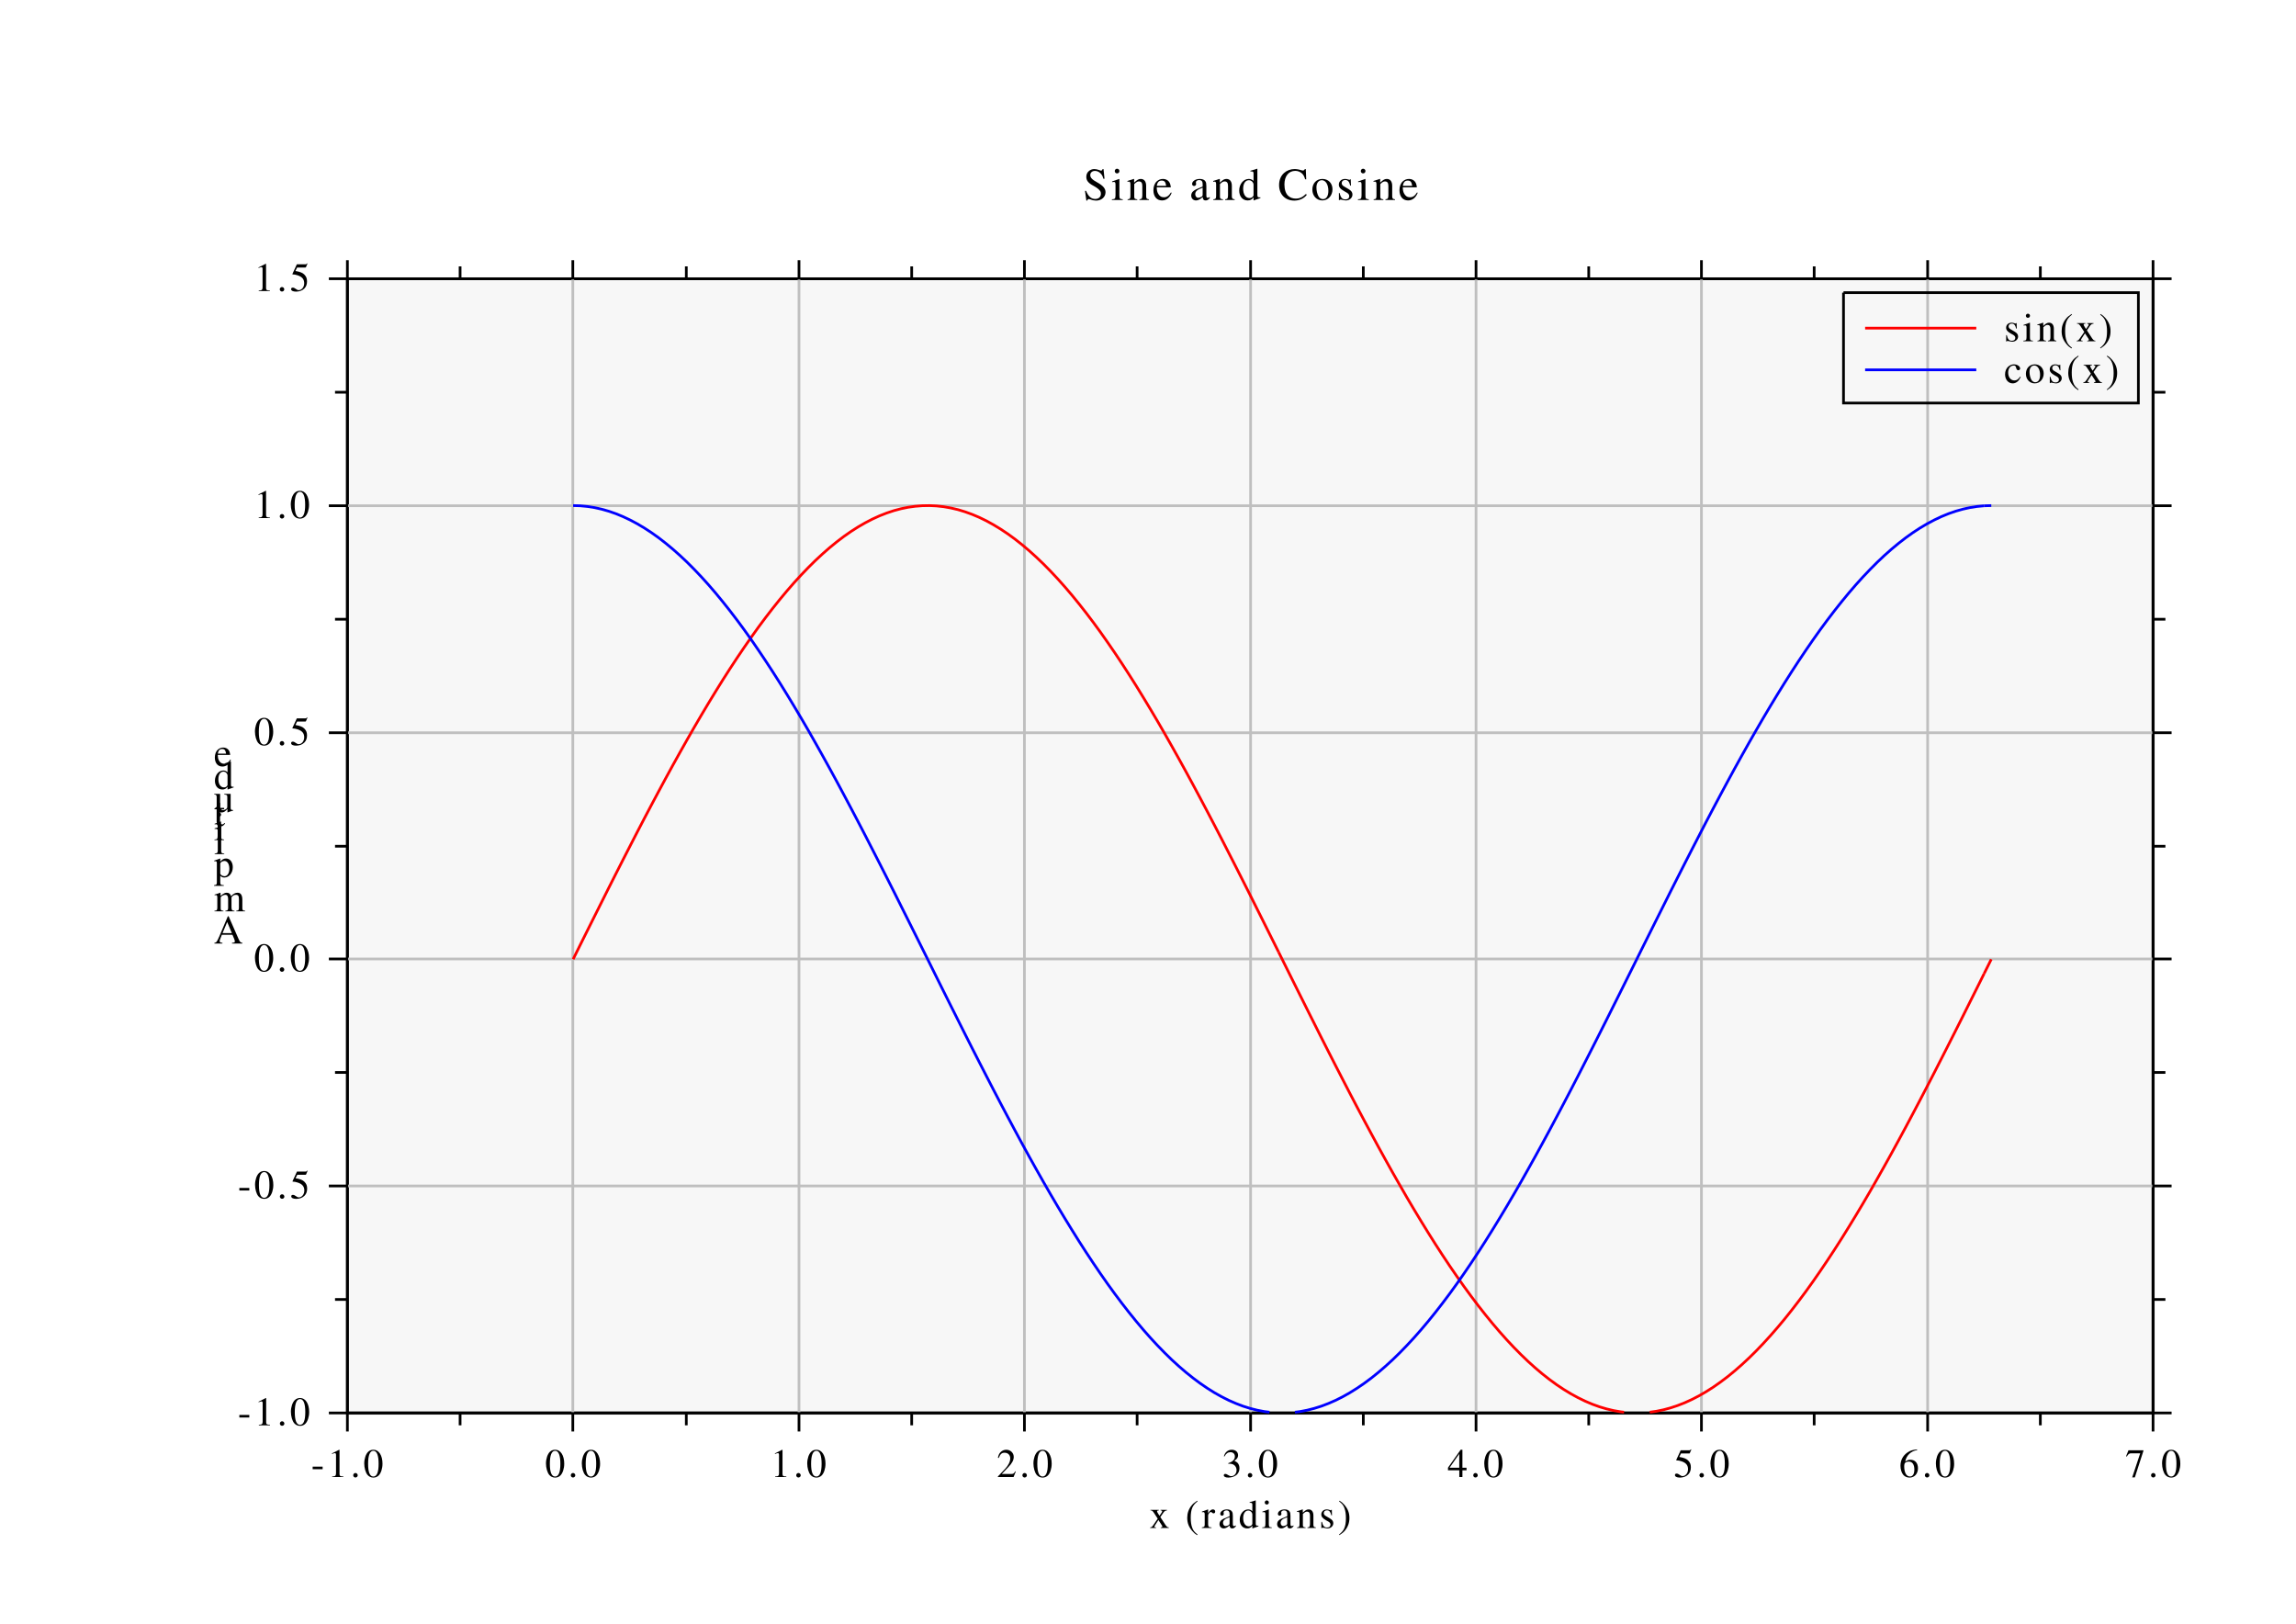
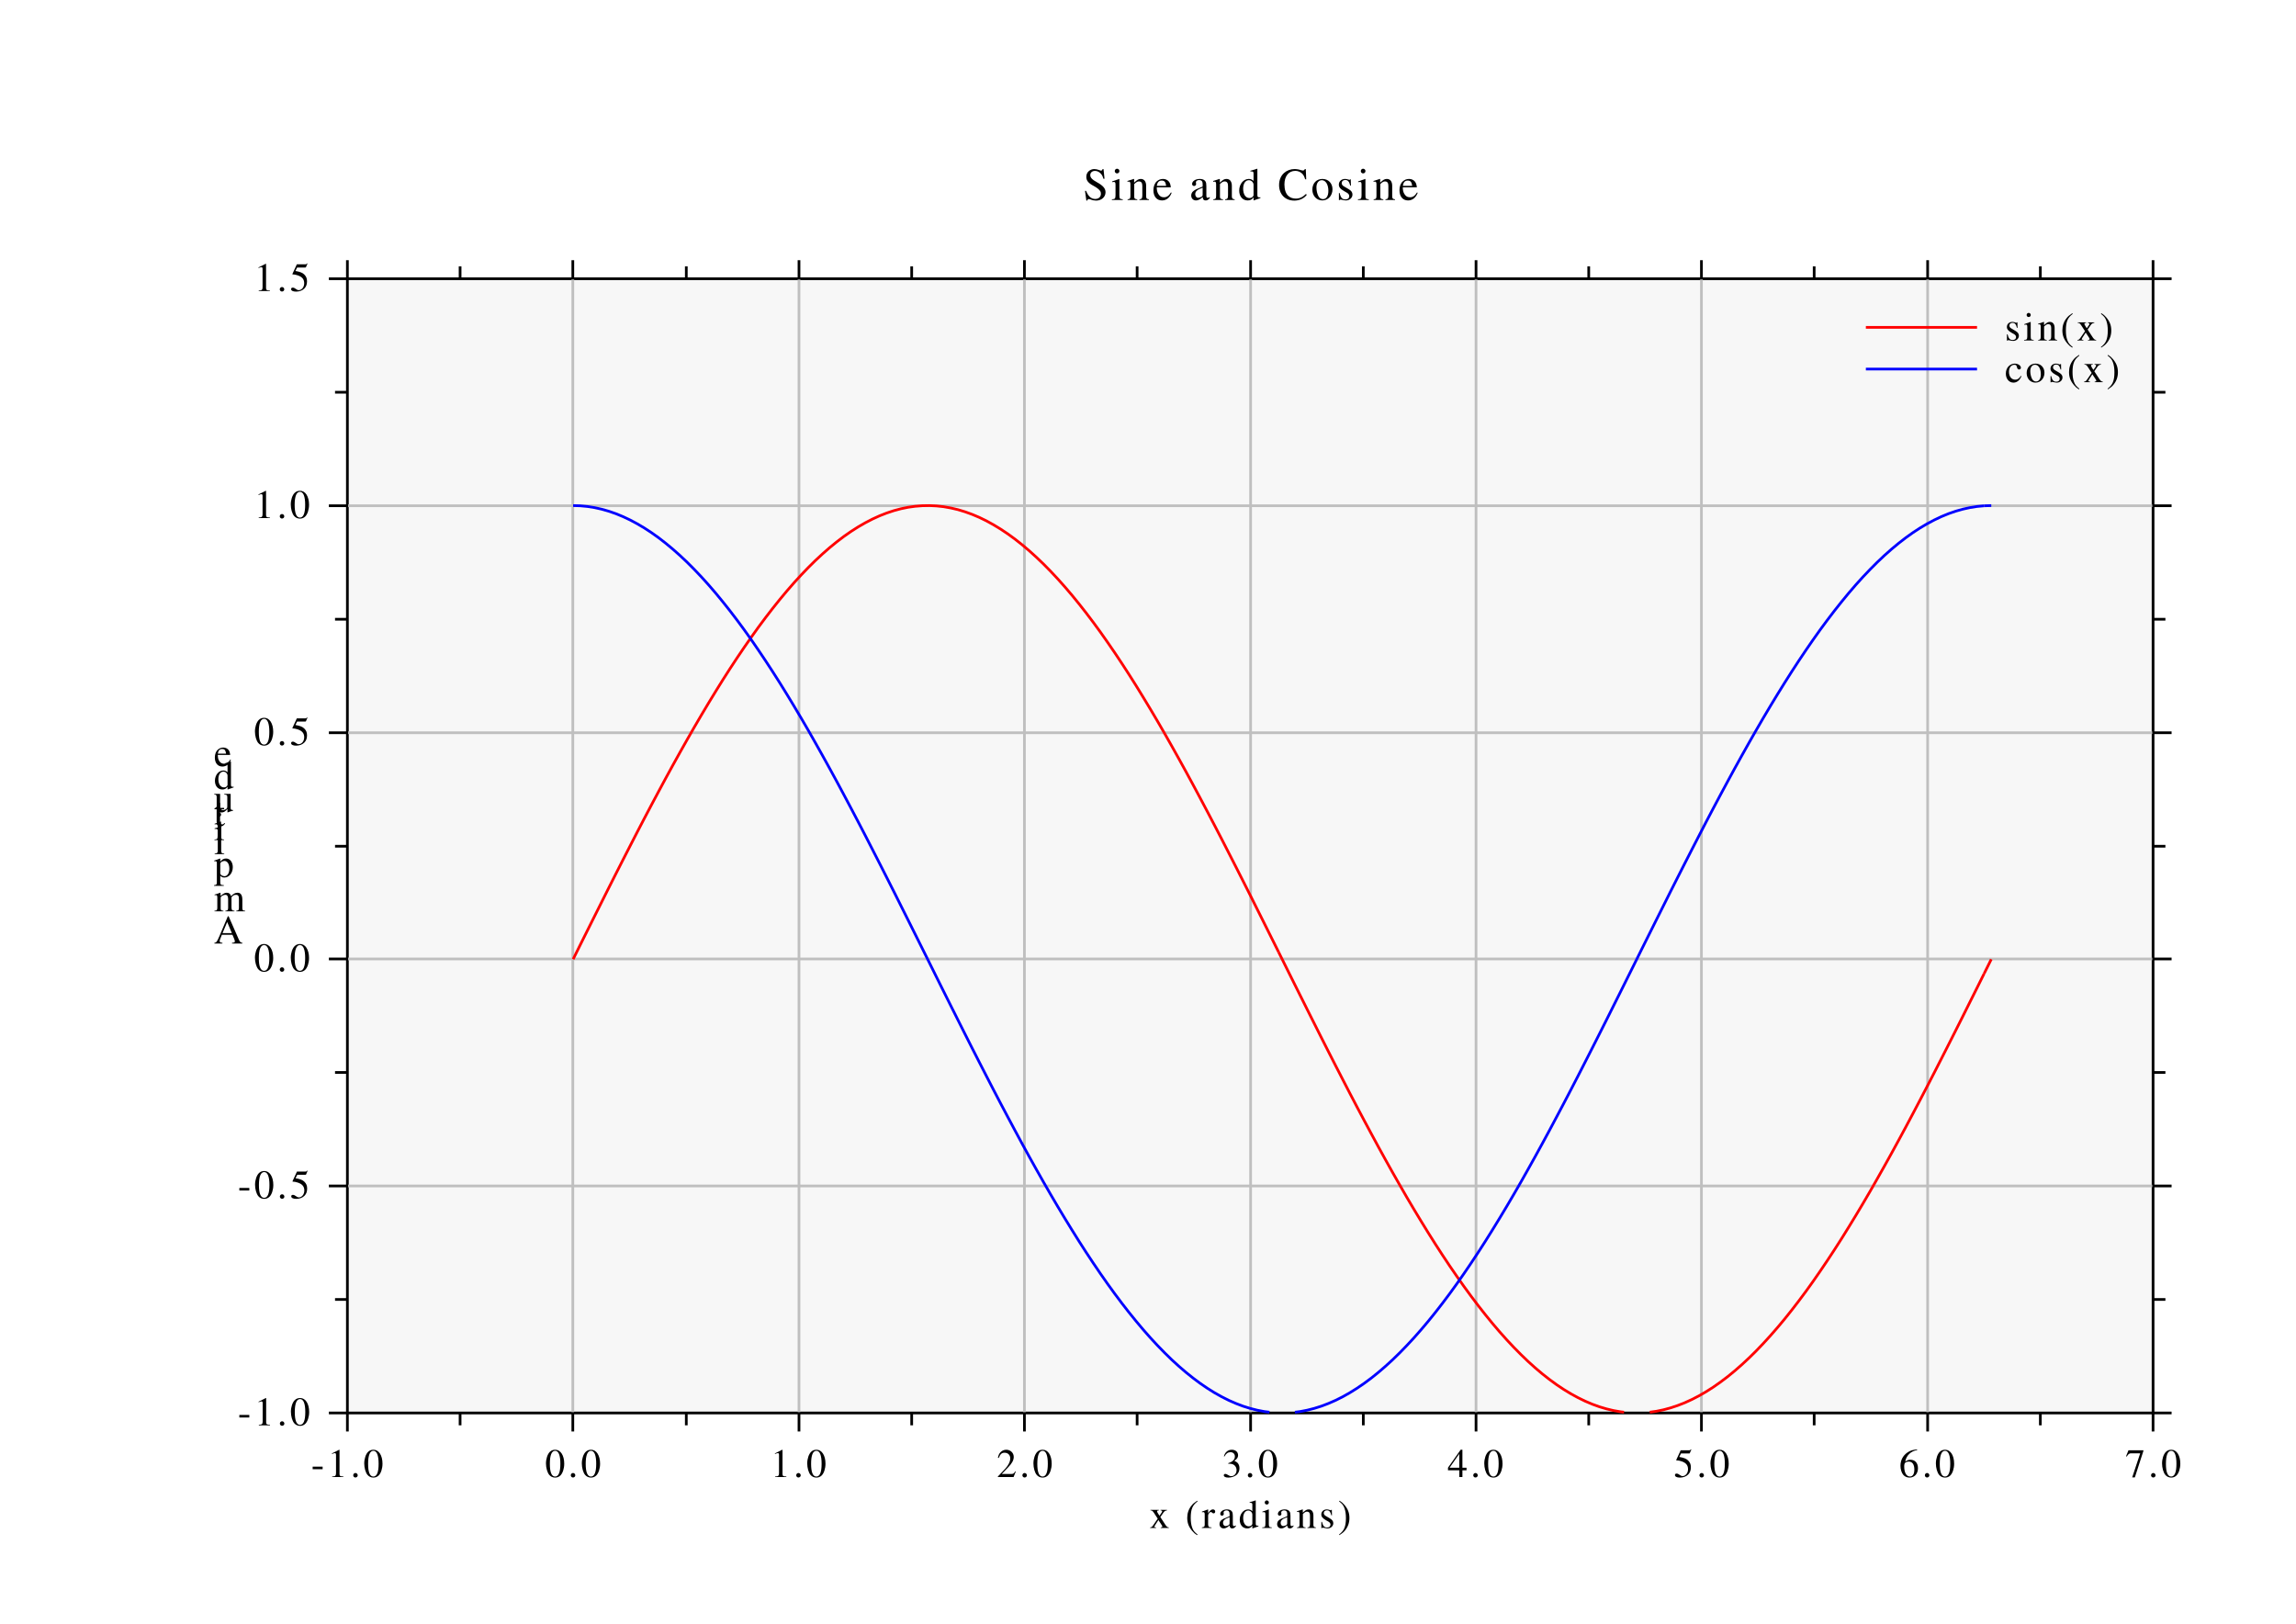
<svg xmlns="http://www.w3.org/2000/svg" width="853" height="603">
  <g fill="none" stroke="#000000" stroke-width="1.000">
    <rect x="129.06" y="103.54" width="671.83" height="422.31" fill="#f7f7f7" stroke="none" />
  </g>
  <g fill="none" stroke="#000000" stroke-width="1.000">
    <line x1="129.06" y1="524.85" x2="799.89" y2="524.85" />
    <line x1="129.06" y1="524.85" x2="129.06" y2="531.73" />
    <line x1="170.93" y1="529.44" x2="170.93" y2="524.85" />
    <line x1="212.81" y1="524.85" x2="212.81" y2="531.73" />
    <line x1="254.97" y1="529.44" x2="254.97" y2="524.85" />
    <line x1="296.84" y1="524.85" x2="296.84" y2="531.73" />
    <line x1="338.71" y1="529.44" x2="338.71" y2="524.85" />
    <line x1="380.59" y1="524.85" x2="380.59" y2="531.73" />
    <line x1="422.46" y1="529.44" x2="422.46" y2="524.85" />
    <line x1="464.62" y1="524.85" x2="464.62" y2="531.73" />
    <line x1="506.49" y1="529.44" x2="506.49" y2="524.85" />
    <line x1="548.37" y1="524.85" x2="548.37" y2="531.73" />
    <line x1="590.24" y1="529.44" x2="590.24" y2="524.85" />
    <line x1="632.11" y1="524.85" x2="632.11" y2="531.73" />
    <line x1="673.99" y1="529.44" x2="673.99" y2="524.85" />
    <line x1="716.15" y1="524.85" x2="716.15" y2="531.73" />
    <line x1="758.02" y1="529.44" x2="758.02" y2="524.85" />
  </g>
  <g font-family="Times" font-weight="normal" font-style="normal" font-size="15" stroke="none" fill="#000000">
    <text x="115.58" y="548.65">-</text>
    <text x="121.65" y="548.65">1</text>
    <text x="130.18" y="548.65">.</text>
    <text x="134.96" y="548.65">0</text>
    <text x="202.48" y="548.65">0</text>
    <text x="211.01" y="548.65">.</text>
    <text x="215.80" y="548.65">0</text>
    <text x="286.23" y="548.65">1</text>
    <text x="294.76" y="548.65">.</text>
    <text x="299.54" y="548.65">0</text>
    <text x="370.26" y="548.65">2</text>
    <text x="378.79" y="548.65">.</text>
    <text x="383.58" y="548.65">0</text>
    <text x="454.01" y="548.65">3</text>
    <text x="462.54" y="548.65">.</text>
    <text x="467.32" y="548.65">0</text>
    <text x="537.76" y="548.65">4</text>
    <text x="546.29" y="548.65">.</text>
    <text x="551.07" y="548.65">0</text>
    <text x="621.79" y="548.65">5</text>
    <text x="630.32" y="548.65">.</text>
    <text x="635.10" y="548.65">0</text>
    <text x="705.54" y="548.65">6</text>
    <text x="714.07" y="548.65">.</text>
    <text x="718.85" y="548.65">0</text>
    <text x="789.57" y="548.65">7</text>
    <text x="798.10" y="548.65">.</text>
    <text x="802.88" y="548.65">0</text>
  </g>
  <g font-family="Times" font-weight="normal" font-style="normal" font-size="15" stroke="none" fill="#000000">
    <text x="427.05" y="567.58">x</text>
    <text x="435.58" y="567.58"> </text>
    <text x="440.36" y="567.58">(</text>
    <text x="446.43" y="567.58">r</text>
    <text x="452.50" y="567.58">a</text>
    <text x="460.17" y="567.58">d</text>
    <text x="468.70" y="567.58">i</text>
    <text x="473.91" y="567.58">a</text>
    <text x="481.59" y="567.58">n</text>
    <text x="490.12" y="567.58">s</text>
    <text x="497.05" y="567.58">)</text>
  </g>
  <g fill="none" stroke="#000000" stroke-width="1.000">
    <line x1="799.89" y1="524.85" x2="799.89" y2="531.73" />
    <line x1="129.06" y1="524.85" x2="129.06" y2="103.54" />
    <line x1="122.18" y1="524.85" x2="129.06" y2="524.85" />
    <line x1="129.06" y1="482.69" x2="124.47" y2="482.69" />
    <line x1="122.18" y1="440.53" x2="129.06" y2="440.53" />
    <line x1="129.06" y1="398.37" x2="124.47" y2="398.37" />
    <line x1="122.18" y1="356.21" x2="129.06" y2="356.21" />
    <line x1="129.06" y1="314.34" x2="124.47" y2="314.34" />
    <line x1="122.18" y1="272.18" x2="129.06" y2="272.18" />
    <line x1="129.06" y1="230.02" x2="124.47" y2="230.02" />
    <line x1="122.18" y1="187.86" x2="129.06" y2="187.86" />
    <line x1="129.06" y1="145.70" x2="124.47" y2="145.70" />
  </g>
  <g font-family="Times" font-weight="normal" font-style="normal" font-size="15" stroke="none" fill="#000000">
    <text x="88.34" y="529.44">-</text>
    <text x="94.40" y="529.44">1</text>
    <text x="102.93" y="529.44">.</text>
    <text x="107.72" y="529.44">0</text>
    <text x="88.34" y="445.12">-</text>
    <text x="94.40" y="445.12">0</text>
    <text x="102.93" y="445.12">.</text>
    <text x="107.72" y="445.12">5</text>
    <text x="94.36" y="360.80">0</text>
    <text x="102.89" y="360.80">.</text>
    <text x="107.67" y="360.80">0</text>
    <text x="94.36" y="276.77">0</text>
    <text x="102.89" y="276.77">.</text>
    <text x="107.67" y="276.77">5</text>
    <text x="94.36" y="192.44">1</text>
    <text x="102.89" y="192.44">.</text>
    <text x="107.67" y="192.44">0</text>
    <text x="94.36" y="108.12">1</text>
    <text x="102.89" y="108.12">.</text>
    <text x="107.67" y="108.12">5</text>
  </g>
  <g font-family="Times" font-weight="normal" font-style="normal" font-size="15" stroke="none" fill="#000000">
    <text x="79.44" y="350.47" rotate="-90">A</text>
    <text x="79.44" y="338.51" rotate="-90">m</text>
    <text x="79.44" y="325.80" rotate="-90">p</text>
    <text x="79.44" y="317.27" rotate="-90">l</text>
    <text x="79.44" y="312.06" rotate="-90">i</text>
    <text x="79.44" y="306.85" rotate="-90">t</text>
    <text x="79.44" y="301.64" rotate="-90">u</text>
    <text x="79.44" y="293.11" rotate="-90">d</text>
    <text x="79.44" y="284.58" rotate="-90">e</text>
  </g>
  <g fill="none" stroke="#000000" stroke-width="1.000">
    <line x1="122.18" y1="103.54" x2="129.06" y2="103.54" />
    <line x1="129.06" y1="103.54" x2="799.89" y2="103.54" />
    <line x1="129.06" y1="103.54" x2="129.06" y2="96.65" />
    <line x1="170.93" y1="98.95" x2="170.93" y2="103.54" />
    <line x1="212.81" y1="103.54" x2="212.81" y2="96.65" />
    <line x1="254.97" y1="98.95" x2="254.97" y2="103.54" />
    <line x1="296.84" y1="103.54" x2="296.84" y2="96.65" />
    <line x1="338.71" y1="98.95" x2="338.71" y2="103.54" />
    <line x1="380.59" y1="103.54" x2="380.59" y2="96.65" />
    <line x1="422.46" y1="98.95" x2="422.46" y2="103.54" />
    <line x1="464.62" y1="103.54" x2="464.62" y2="96.65" />
    <line x1="506.49" y1="98.95" x2="506.49" y2="103.54" />
    <line x1="548.37" y1="103.54" x2="548.37" y2="96.65" />
    <line x1="590.24" y1="98.95" x2="590.24" y2="103.54" />
    <line x1="632.11" y1="103.54" x2="632.11" y2="96.65" />
    <line x1="673.99" y1="98.95" x2="673.99" y2="103.54" />
    <line x1="716.15" y1="103.54" x2="716.15" y2="96.65" />
    <line x1="758.02" y1="98.95" x2="758.02" y2="103.54" />
    <line x1="799.89" y1="103.54" x2="799.89" y2="96.65" />
    <line x1="799.89" y1="524.85" x2="799.89" y2="103.54" />
    <line x1="806.78" y1="524.85" x2="799.89" y2="524.85" />
    <line x1="799.89" y1="482.69" x2="804.48" y2="482.69" />
    <line x1="806.78" y1="440.53" x2="799.89" y2="440.53" />
    <line x1="799.89" y1="398.37" x2="804.48" y2="398.37" />
    <line x1="806.78" y1="356.21" x2="799.89" y2="356.21" />
    <line x1="799.89" y1="314.34" x2="804.48" y2="314.34" />
    <line x1="806.78" y1="272.18" x2="799.89" y2="272.18" />
    <line x1="799.89" y1="230.02" x2="804.48" y2="230.02" />
    <line x1="806.78" y1="187.86" x2="799.89" y2="187.86" />
    <line x1="799.89" y1="145.70" x2="804.48" y2="145.70" />
    <line x1="806.78" y1="103.54" x2="799.89" y2="103.54" />
-     <polyline points="  129.06, 103.54 799.89, 103.54 799.89, 524.85 129.06, 524.85 129.06, 103.54" />
  </g>
  <g fill="none" stroke="#bfbfbf" stroke-width="1.000">
    <line x1="212.81" y1="103.82" x2="212.81" y2="524.56" />
    <line x1="296.84" y1="524.56" x2="296.84" y2="103.82" />
    <line x1="380.59" y1="103.82" x2="380.59" y2="524.56" />
    <line x1="464.62" y1="524.56" x2="464.62" y2="103.82" />
    <line x1="548.37" y1="103.82" x2="548.37" y2="524.56" />
    <line x1="632.11" y1="524.56" x2="632.11" y2="103.82" />
    <line x1="716.15" y1="103.82" x2="716.15" y2="524.56" />
    <line x1="129.35" y1="440.53" x2="799.61" y2="440.53" />
    <line x1="799.61" y1="356.21" x2="129.35" y2="356.21" />
    <line x1="129.35" y1="272.18" x2="799.61" y2="272.18" />
    <line x1="799.61" y1="187.86" x2="129.35" y2="187.86" />
  </g>
  <g fill="none" stroke="#ff0000" stroke-width="1.000">
    <polyline points="  212.92, 356.32 215.56, 351.00 218.21, 345.69 220.86, 340.39 223.51, 335.10  226.15, 329.83 228.80, 324.59 231.45, 319.38 234.10, 314.21 236.74, 309.08  239.39, 303.99 242.04, 298.96 244.69, 293.99 247.33, 289.08 249.98, 284.23  252.63, 279.46 255.28, 274.76 257.92, 270.15 260.57, 265.62 263.22, 261.18  265.87, 256.84 268.51, 252.59 271.16, 248.45 273.81, 244.42 276.46, 240.50  279.11, 236.69 281.75, 233.00 284.40, 229.44 287.05, 226.00 289.70, 222.69  292.34, 219.52 294.99, 216.48 297.64, 213.58 300.29, 210.82 302.93, 208.21  305.58, 205.75 308.23, 203.43 310.88, 201.27 313.52, 199.26 316.17, 197.41  318.82, 195.72 321.47, 194.19 324.11, 192.82 326.76, 191.61 329.41, 190.57  332.06, 189.69 334.70, 188.98 337.35, 188.43 340.00, 188.06 342.65, 187.85  345.30, 187.80 347.94, 187.93 350.59, 188.22 353.24, 188.69 355.89, 189.31  358.53, 190.11 361.18, 191.07 363.83, 192.19 366.48, 193.48 369.12, 194.94  371.77, 196.55 374.42, 198.32 377.07, 200.25 379.71, 202.33 382.36, 204.57  385.01, 206.96 387.66, 209.50 390.30, 212.18 392.95, 215.01 395.60, 217.98  398.25, 221.09 400.89, 224.33 403.54, 227.70 406.19, 231.20 408.84, 234.83  411.48, 238.58 414.13, 242.44 416.78, 246.42 419.43, 250.51 422.08, 254.70  424.72, 259.00 427.37, 263.39 430.02, 267.87 432.67, 272.45 435.31, 277.10  437.96, 281.84 440.61, 286.65 443.26, 291.53 445.90, 296.47 448.55, 301.47  451.20, 306.53 453.85, 311.64 456.49, 316.79 459.14, 321.98 461.79, 327.21  464.44, 332.46 467.08, 337.74 469.73, 343.04 472.38, 348.35 475.03, 353.66" />
    <polyline points="  475.03, 353.66 477.67, 358.98 480.32, 364.30 482.97, 369.61 485.62, 374.91  488.27, 380.19 490.91, 385.44 493.56, 390.67 496.21, 395.86 498.86, 401.01  501.50, 406.12 504.15, 411.18 506.80, 416.18 509.45, 421.12 512.09, 426.00  514.74, 430.81 517.39, 435.55 520.04, 440.20 522.68, 444.78 525.33, 449.26  527.98, 453.65 530.63, 457.95 533.27, 462.14 535.92, 466.23 538.57, 470.21  541.22, 474.07 543.86, 477.82 546.51, 481.44 549.16, 484.95 551.81, 488.32  554.45, 491.56 557.10, 494.67 559.75, 497.64 562.40, 500.47 565.05, 503.15  567.69, 505.69 570.34, 508.08 572.99, 510.32 575.64, 512.40 578.28, 514.33  580.93, 516.10 583.58, 517.71 586.23, 519.16 588.87, 520.45 591.52, 521.58  594.17, 522.54 596.82, 523.33 599.46, 523.96 602.11, 524.42 603.36, 524.56" />
    <polyline points="  612.91, 524.56 615.35, 524.22 618.00, 523.67 620.64, 522.96 623.29, 522.08  625.94, 521.04 628.59, 519.83 631.24, 518.46 633.88, 516.93 636.53, 515.24  639.18, 513.38 641.83, 511.38 644.47, 509.22 647.12, 506.90 649.77, 504.44  652.42, 501.83 655.06, 499.07 657.71, 496.17 660.36, 493.13 663.01, 489.96  665.65, 486.65 668.30, 483.21 670.95, 479.65 673.60, 475.96 676.24, 472.15  678.89, 468.23 681.54, 464.20 684.19, 460.06 686.83, 455.81 689.48, 451.47  692.13, 447.03 694.78, 442.50 697.42, 437.88 700.07, 433.19 702.72, 428.42  705.37, 423.57 708.02, 418.66 710.66, 413.69 713.31, 408.65 715.96, 403.57  718.61, 398.44 721.25, 393.27 723.90, 388.06 726.55, 382.82 729.20, 377.55  731.84, 372.26 734.49, 366.96 737.14, 361.64" />
    <line x1="737.14" y1="361.64" x2="739.79" y2="356.32" />
  </g>
  <g fill="none" stroke="#0000ff" stroke-width="1.000">
    <polyline points="  212.92, 187.80 215.56, 187.88 218.21, 188.13 220.86, 188.55 223.51, 189.14  226.15, 189.89 228.80, 190.81 231.45, 191.90 234.10, 193.15 236.74, 194.56  239.39, 196.13 242.04, 197.86 244.69, 199.75 247.33, 201.80 249.98, 204.00  252.63, 206.35 255.28, 208.85 257.92, 211.50 260.57, 214.29 263.22, 217.22  265.87, 220.30 268.51, 223.51 271.16, 226.85 273.81, 230.32 276.46, 233.91  279.11, 237.63 281.75, 241.47 284.40, 245.42 287.05, 249.48 289.70, 253.64  292.34, 257.91 294.99, 262.28 297.64, 266.74 300.29, 271.29 302.93, 275.93  305.58, 280.65 308.23, 285.44 310.88, 290.30 313.52, 295.23 316.17, 300.22  318.82, 305.26 321.47, 310.36 324.11, 315.50 326.76, 320.68 329.41, 325.90  332.06, 331.14 334.70, 336.42 337.35, 341.71 340.00, 347.02 342.65, 352.33  345.30, 357.65 347.94, 362.97 350.59, 368.29 353.24, 373.59 355.89, 378.87  358.53, 384.13 361.18, 389.37 363.83, 394.57 366.48, 399.73 369.12, 404.85  371.77, 409.92 374.42, 414.93 377.07, 419.89 379.71, 424.79 382.36, 429.62  385.01, 434.37 387.66, 439.05 390.30, 443.64 392.95, 448.15 395.60, 452.56  398.25, 456.88 400.89, 461.10 403.54, 465.22 406.19, 469.22 408.84, 473.12  411.48, 476.89 414.13, 480.55 416.78, 484.08 419.43, 487.49 422.08, 490.76  424.72, 493.90 427.37, 496.91 430.02, 499.77 432.67, 502.49 435.31, 505.07  437.96, 507.49 440.61, 509.77 443.26, 511.89 445.90, 513.86 448.55, 515.67  451.20, 517.33 453.85, 518.82 456.49, 520.15 459.14, 521.31 461.79, 522.32  464.44, 523.15 467.08, 523.82 469.73, 524.33 471.61, 524.56" />
    <polyline points="  481.09, 524.56 482.97, 524.33 485.62, 523.82 488.27, 523.15 490.91, 522.32  493.56, 521.31 496.21, 520.15 498.86, 518.82 501.50, 517.33 504.15, 515.67  506.80, 513.86 509.45, 511.89 512.09, 509.77 514.74, 507.49 517.39, 505.07  520.04, 502.49 522.68, 499.77 525.33, 496.91 527.98, 493.90 530.63, 490.76  533.27, 487.49 535.92, 484.08 538.57, 480.55 541.22, 476.89 543.86, 473.12  546.51, 469.22 549.16, 465.22 551.81, 461.10 554.45, 456.88 557.10, 452.56  559.75, 448.15 562.40, 443.64 565.05, 439.05 567.69, 434.37 570.34, 429.62  572.99, 424.79 575.64, 419.89 578.28, 414.93 580.93, 409.92 583.58, 404.85  586.23, 399.73 588.87, 394.57 591.52, 389.37 594.17, 384.13 596.82, 378.87  599.46, 373.59 602.11, 368.29 604.76, 362.97 607.41, 357.65 610.05, 352.33  612.70, 347.02 615.35, 341.71 618.00, 336.42 620.64, 331.14 623.29, 325.90  625.94, 320.68 628.59, 315.50 631.24, 310.36 633.88, 305.26 636.53, 300.22  639.18, 295.23 641.83, 290.30 644.47, 285.44 647.12, 280.65 649.77, 275.93  652.42, 271.29 655.06, 266.74 657.71, 262.28 660.36, 257.91 663.01, 253.64  665.65, 249.48 668.30, 245.42 670.95, 241.47 673.60, 237.63 676.24, 233.91  678.89, 230.32 681.54, 226.85 684.19, 223.51 686.83, 220.30 689.48, 217.22  692.13, 214.29 694.78, 211.50 697.42, 208.85 700.07, 206.35 702.72, 204.00  705.37, 201.80 708.02, 199.75 710.66, 197.86 713.31, 196.13 715.96, 194.56  718.61, 193.15 721.25, 191.90 723.90, 190.81 726.55, 189.89 729.20, 189.14  731.84, 188.55 734.49, 188.13 737.14, 187.88" />
    <line x1="737.14" y1="187.88" x2="739.79" y2="187.80" />
  </g>
-   <g fill="none" stroke="#000000" stroke-width="1.000">
-     <polyline points="  684.89, 108.70 794.44, 108.70 794.44, 149.71 684.89, 149.71 684.89, 108.70" />
-   </g>
  <g fill="none" stroke="#ff0000" stroke-width="1.000">
-     <line x1="692.92" y1="121.89" x2="734.22" y2="121.89" />
+     <line x1="693.20" y1="121.60" x2="734.50" y2="121.60" />
  </g>
  <g fill="none" stroke="#0000ff" stroke-width="1.000">
-     <line x1="692.92" y1="137.38" x2="734.22" y2="137.38" />
-   </g>
-   <g font-family="Times" font-weight="normal" font-style="normal" font-size="15" stroke="none" fill="#000000">
-     <text x="744.54" y="126.77">s</text>
-     <text x="751.47" y="126.77">i</text>
-     <text x="756.68" y="126.77">n</text>
-     <text x="765.21" y="126.77">(</text>
-     <text x="771.28" y="126.77">x</text>
-     <text x="779.81" y="126.77">)</text>
-     <text x="744.54" y="142.25">c</text>
-     <text x="752.22" y="142.25">o</text>
-     <text x="760.75" y="142.25">s</text>
-     <text x="767.67" y="142.25">(</text>
-     <text x="773.74" y="142.25">x</text>
-     <text x="782.27" y="142.25">)</text>
+     <line x1="693.20" y1="137.09" x2="734.50" y2="137.09" />
+   </g>
+   <g font-family="Times" font-weight="normal" font-style="normal" font-size="15" stroke="none" fill="#000000">
+     <text x="744.83" y="126.48">s</text>
+     <text x="751.75" y="126.48">i</text>
+     <text x="756.96" y="126.48">n</text>
+     <text x="765.49" y="126.48">(</text>
+     <text x="771.56" y="126.48">x</text>
+     <text x="780.09" y="126.48">)</text>
+     <text x="744.83" y="141.97">c</text>
+     <text x="752.50" y="141.97">o</text>
+     <text x="761.03" y="141.97">s</text>
+     <text x="767.96" y="141.97">(</text>
+     <text x="774.03" y="141.97">x</text>
+     <text x="782.56" y="141.97">)</text>
  </g>
  <g font-family="Times" font-weight="normal" font-style="normal" font-size="17" stroke="none" fill="#000000">
    <text x="402.38" y="74.28">S</text>
    <text x="412.82" y="74.28">i</text>
    <text x="418.61" y="74.28">n</text>
    <text x="428.09" y="74.28">e</text>
    <text x="436.61" y="74.28"> </text>
    <text x="441.93" y="74.28">a</text>
    <text x="450.45" y="74.28">n</text>
    <text x="459.93" y="74.28">d</text>
    <text x="469.41" y="74.28"> </text>
    <text x="474.73" y="74.28">C</text>
    <text x="487.06" y="74.28">o</text>
    <text x="496.54" y="74.28">s</text>
    <text x="504.23" y="74.28">i</text>
    <text x="510.02" y="74.28">n</text>
    <text x="519.50" y="74.28">e</text>
  </g>
</svg>
